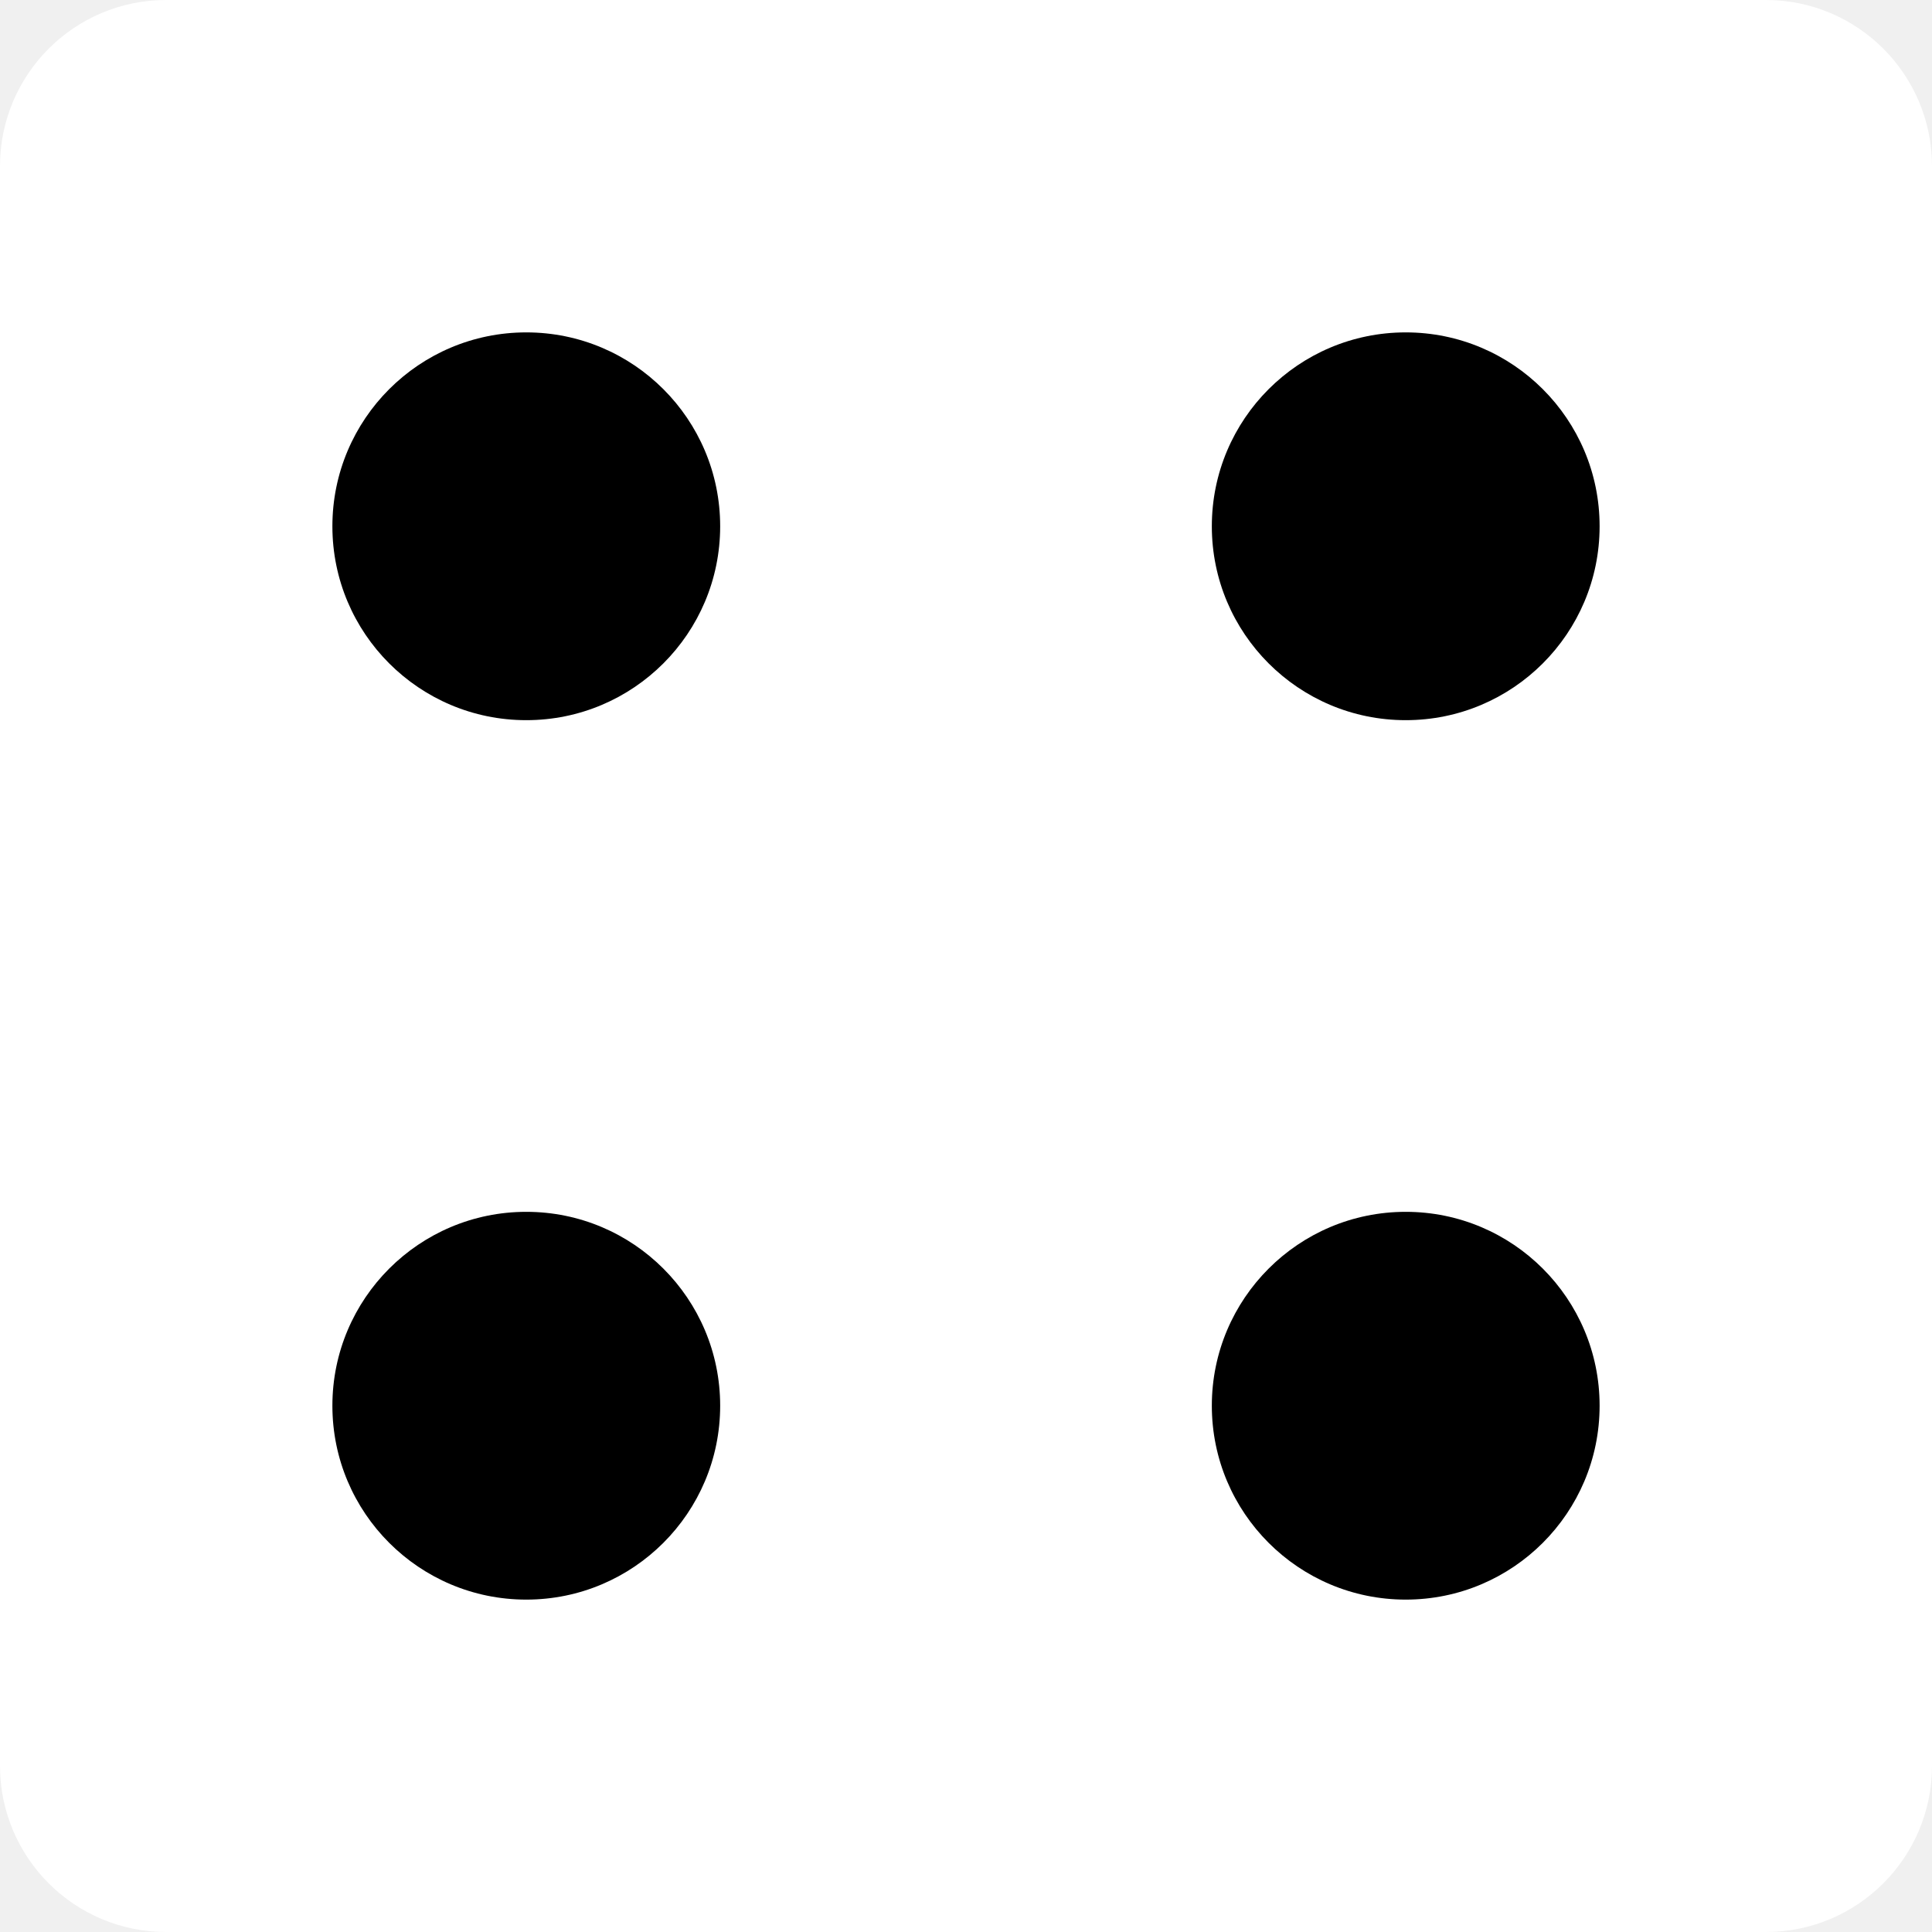
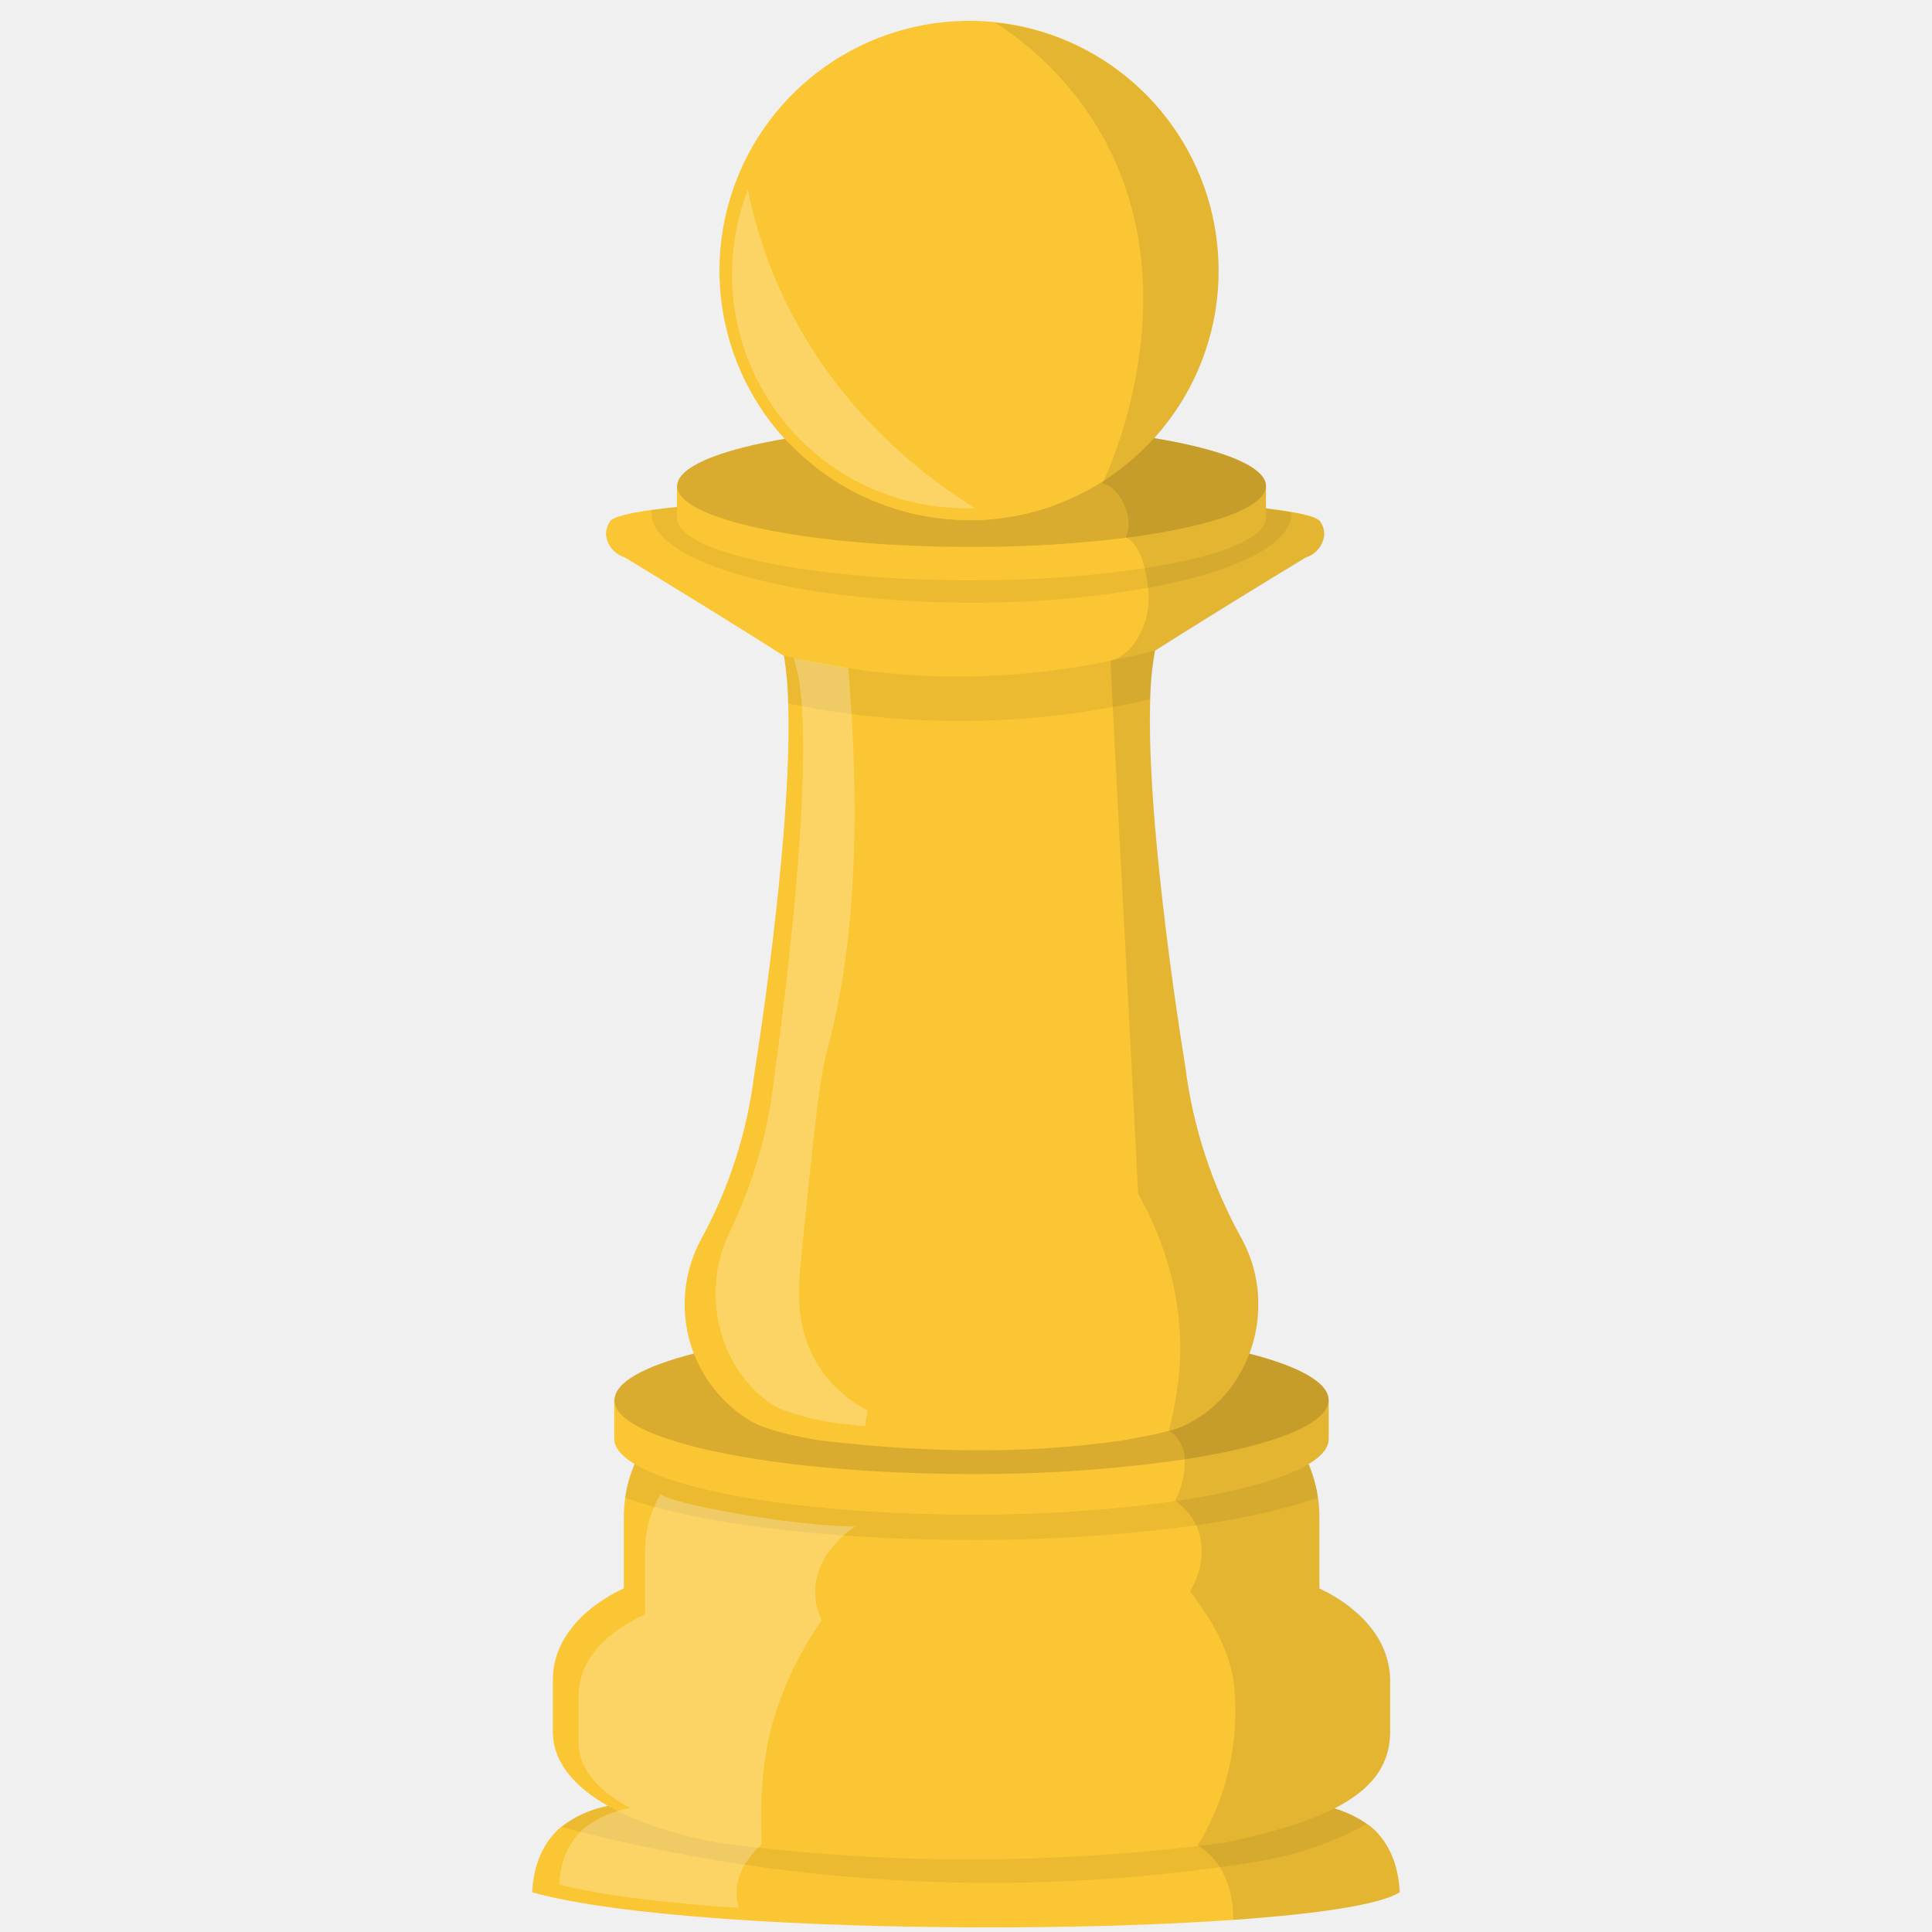
- <svg xmlns="http://www.w3.org/2000/svg" width="279" height="279" viewBox="0 0 279 279" fill="none">
-   <rect width="279" height="279" rx="24" fill="white" />
-   <circle cx="76" cy="203" r="28" transform="rotate(90 76 203)" fill="black" />
-   <circle cx="76" cy="76" r="28" transform="rotate(90 76 76)" fill="black" />
-   <circle cx="203" cy="203" r="28" transform="rotate(90 203 203)" fill="black" />
-   <circle cx="203" cy="76" r="28" transform="rotate(90 203 76)" fill="black" />
+ <svg xmlns="http://www.w3.org/2000/svg" width="1080" zoomAndPan="magnify" viewBox="0 0 810 810" height="1080" preserveAspectRatio="xMidYMid meet" version="1.0">
+   <defs>
+     <filter x="0%" y="0%" width="100%" height="100%" id="facbe27b3f">
+       <feColorMatrix values="0 0 0 0 1 0 0 0 0 1 0 0 0 0 1 0 0 0 1 0" color-interpolation-filters="sRGB" />
+     </filter>
+     <clipPath id="222edc0452">
+       <path d="M 223.117 755 L 586.867 755 L 586.867 809 L 223.117 809 Z M 223.117 755 " clip-rule="nonzero" />
+     </clipPath>
+     <mask id="b69eb26544">
+       <g filter="url(#facbe27b3f)">
+         <rect x="-81" width="972" fill="#000000" y="-81" height="972" fill-opacity="0.07" />
+       </g>
+     </mask>
+     <clipPath id="a2a8870b46">
+       <rect x="0" width="342" y="0" height="37" />
+     </clipPath>
+     <mask id="0009869b3c">
+       <g filter="url(#facbe27b3f)">
+         <rect x="-81" width="972" fill="#000000" y="-81" height="972" fill-opacity="0.07" />
+       </g>
+     </mask>
+     <clipPath id="8a8b528388">
+       <rect x="0" width="293" y="0" height="71" />
+     </clipPath>
+     <mask id="fe5bbc3587">
+       <g filter="url(#facbe27b3f)">
+         <rect x="-81" width="972" fill="#000000" y="-81" height="972" fill-opacity="0.15" />
+       </g>
+     </mask>
+     <clipPath id="3b4719614e">
+       <path d="M 1 0.359 L 301.281 0.359 L 301.281 63 L 1 63 Z M 1 0.359 " clip-rule="nonzero" />
+     </clipPath>
+     <clipPath id="af16a898cd">
+       <rect x="0" width="302" y="0" height="65" />
+     </clipPath>
+     <mask id="37fad439f2">
+       <g filter="url(#facbe27b3f)">
+         <rect x="-81" width="972" fill="#000000" y="-81" height="972" fill-opacity="0.07" />
+       </g>
+     </mask>
+     <clipPath id="8963941cae">
+       <path d="M 2 0.16 L 270.68 0.16 L 270.68 46.961 L 2 46.961 Z M 2 0.16 " clip-rule="nonzero" />
+     </clipPath>
+     <clipPath id="bd5f836888">
+       <rect x="0" width="271" y="0" height="47" />
+     </clipPath>
+     <mask id="2f6d08b745">
+       <g filter="url(#facbe27b3f)">
+         <rect x="-81" width="972" fill="#000000" y="-81" height="972" fill-opacity="0.15" />
+       </g>
+     </mask>
+     <clipPath id="e16a02ff75">
+       <rect x="0" width="250" y="0" height="55" />
+     </clipPath>
+     <mask id="936293b3a3">
+       <g filter="url(#facbe27b3f)">
+         <rect x="-81" width="972" fill="#000000" y="-81" height="972" fill-opacity="0.07" />
+       </g>
+     </mask>
+     <clipPath id="709eecabcc">
+       <path d="M 1 1 L 157.559 1 L 157.559 32 L 1 32 Z M 1 1 " clip-rule="nonzero" />
+     </clipPath>
+     <clipPath id="74a9879414">
+       <rect x="0" width="158" y="0" height="33" />
+     </clipPath>
+     <clipPath id="f573f99d46">
+       <path d="M 416 8 L 586.867 8 L 586.867 807 L 416 807 Z M 416 8 " clip-rule="nonzero" />
+     </clipPath>
+     <mask id="e4c596f850">
+       <g filter="url(#facbe27b3f)">
+         <rect x="-81" width="972" fill="#000000" y="-81" height="972" fill-opacity="0.1" />
+       </g>
+     </mask>
+     <clipPath id="9f36f7c3a2">
+       <path d="M 1 1 L 170.867 1 L 170.867 797 L 1 797 Z M 1 1 " clip-rule="nonzero" />
+     </clipPath>
+     <clipPath id="e24812a202">
+       <rect x="0" width="171" y="0" height="799" />
+     </clipPath>
+     <mask id="b386ddfd56">
+       <g filter="url(#facbe27b3f)">
+         <rect x="-81" width="972" fill="#000000" y="-81" height="972" fill-opacity="0.25" />
+       </g>
+     </mask>
+     <clipPath id="d1d85da956">
+       <path d="M 0.238 1 L 103 1 L 103 135.121 L 0.238 135.121 Z M 0.238 1 " clip-rule="nonzero" />
+     </clipPath>
+     <clipPath id="4d723667e9">
+       <rect x="0" width="105" y="0" height="136" />
+     </clipPath>
+     <mask id="2175ba4ca7">
+       <g filter="url(#facbe27b3f)">
+         <rect x="-81" width="972" fill="#000000" y="-81" height="972" fill-opacity="0.25" />
+       </g>
+     </mask>
+     <clipPath id="802996bb9e">
+       <path d="M 1 0.281 L 65 0.281 L 65 323 L 1 323 Z M 1 0.281 " clip-rule="nonzero" />
+     </clipPath>
+     <clipPath id="463d7f9ec0">
+       <rect x="0" width="67" y="0" height="324" />
+     </clipPath>
+     <mask id="4c559e68d3">
+       <g filter="url(#facbe27b3f)">
+         <rect x="-81" width="972" fill="#000000" y="-81" height="972" fill-opacity="0.25" />
+       </g>
+     </mask>
+     <clipPath id="07c86cbf5a">
+       <path d="M 1 0.16 L 126 0.16 L 126 174 L 1 174 Z M 1 0.16 " clip-rule="nonzero" />
+     </clipPath>
+     <clipPath id="4d2196fabe">
+       <rect x="0" width="128" y="0" height="176" />
+     </clipPath>
+   </defs>
+   <g clip-path="url(#222edc0452)">
+     <path fill="#fbc633" d="M 586.844 793.398 C 586.844 793.398 586.742 793.398 586.707 793.398 C 578.531 798.586 552.129 802.457 516.93 804.93 C 456.691 809.148 370.352 809.234 303.633 804.465 C 269.832 802.043 241.082 798.379 223.309 793.398 L 223.152 793.398 C 223.43 786.828 225.09 775.348 234.199 766.844 C 234.199 766.844 234.547 766.516 235.238 765.977 C 240.801 761.695 247.012 758.812 253.875 757.332 L 254.844 757.145 C 264.145 755.414 284.527 754.742 313.625 755.156 C 338.332 755.535 369.297 756.66 405.051 758.613 C 421.699 757.73 437.312 757.023 451.73 756.469 C 462.473 756.055 472.535 755.738 481.918 755.52 C 492.672 755.258 502.492 755.121 511.309 755.105 C 533.457 755.105 548.93 755.828 556.262 757.402 C 557.402 757.645 558.492 757.938 559.547 758.234 C 564.449 759.668 569.004 761.844 573.203 764.75 C 574.156 765.402 575.07 766.113 575.938 766.879 C 584.91 775.348 586.535 786.828 586.844 793.398 Z M 586.844 793.398 " fill-opacity="1" fill-rule="nonzero" />
+   </g>
+   <g mask="url(#b69eb26544)">
+     <g transform="matrix(1, 0, 0, 1, 233, 754)">
+       <g clip-path="url(#a2a8870b46)">
+         <path fill="#131313" d="M 340.066 10.715 L 339.805 10.855 C 325.379 18.672 310.066 23.887 293.871 26.5 C 288.832 27.32 283.688 28.09 278.43 28.816 C 244.016 33.566 209.438 35.75 174.695 35.371 C 145.57 35.047 116.578 32.926 87.719 29.012 C 58.855 25.098 30.344 19.422 2.188 11.977 C 7.75 7.695 13.961 4.812 20.824 3.332 L 21.793 3.145 C 38.996 -0.125 94.18 0.465 171.945 4.543 C 188.598 3.664 204.207 2.953 218.629 2.398 C 228.793 2.191 238.855 1.875 248.812 1.449 C 259.566 1.191 269.387 1.051 278.207 1.035 C 300.352 1.035 315.828 1.762 323.156 3.332 C 324.297 3.574 325.387 3.871 326.441 4.164 C 331.336 5.613 335.879 7.797 340.066 10.715 Z M 340.066 10.715 " fill-opacity="1" fill-rule="nonzero" />
+       </g>
+     </g>
+   </g>
+   <path fill="#fbc633" d="M 553.133 636.121 L 553.133 663.246 C 553.133 664.109 553.133 664.977 553.133 665.805 C 552.25 688.68 539.387 702.113 517.844 712.121 L 517.516 712.277 C 510.512 715.43 503.344 718.141 496.008 720.422 C 492.125 721.184 488.234 721.887 484.34 722.531 C 459.363 726.793 434.207 728.992 408.871 729.137 C 389.27 729.238 369.742 728.051 350.297 725.574 C 339.727 724.238 329.18 722.508 318.656 720.387 L 317.844 720.164 C 311.176 718.332 304.727 715.918 298.5 712.918 C 279.273 703.582 262.727 688.145 261.551 665.77 C 261.551 664.922 261.551 664.043 261.551 663.211 L 261.551 636.121 C 261.555 633.348 261.75 630.586 262.141 627.84 C 262.848 622.977 264.164 618.285 266.082 613.766 C 266.824 612.035 267.656 610.309 268.555 608.684 C 269.004 607.871 269.469 607.059 269.953 606.262 L 270.059 606.105 C 271.164 604.309 272.371 602.582 273.672 600.918 C 274.086 600.383 274.5 599.863 274.934 599.348 C 275.367 598.828 275.816 598.328 276.266 597.844 C 276.922 597.082 277.629 596.355 278.34 595.645 C 280.977 593.004 283.852 590.641 286.953 588.562 C 290.059 586.484 293.336 584.727 296.785 583.297 C 300.234 581.863 303.793 580.781 307.457 580.047 C 311.117 579.316 314.816 578.949 318.555 578.945 L 495.957 578.945 C 502.676 578.949 509.195 580.102 515.512 582.402 L 516.254 582.68 L 516.824 582.906 L 517.137 583.027 L 517.742 583.285 L 518.484 583.578 L 520.004 584.254 L 520.664 584.582 L 521.234 584.859 C 522.012 585.238 522.773 585.637 523.531 586.051 L 524.812 586.777 L 526.16 587.59 L 527.18 588.246 L 527.785 588.66 L 528.805 589.352 L 529.566 589.891 L 530.395 590.512 L 531.141 591.098 C 531.918 591.703 532.695 592.328 533.438 592.984 L 534.164 593.641 C 534.672 594.078 535.156 594.527 535.617 594.988 L 536.328 595.68 L 536.586 595.941 C 537.434 596.789 538.316 597.668 539.039 598.586 L 539.68 599.348 C 540.113 599.863 540.527 600.367 540.941 600.902 C 541.359 601.438 542.066 602.371 542.672 603.133 C 545.027 606.457 546.996 609.996 548.586 613.75 C 548.949 614.578 549.277 615.477 549.586 616.273 C 549.898 617.066 550.211 618 550.488 618.848 C 550.938 620.301 551.332 621.77 551.68 623.273 C 551.887 624.172 552.078 625.004 552.234 625.988 C 552.336 626.594 552.441 627.215 552.527 627.82 C 552.93 630.574 553.133 633.34 553.133 636.121 Z M 553.133 636.121 " fill-opacity="1" fill-rule="nonzero" />
+   <path fill="#fbc633" d="M 582.781 704.102 L 582.781 726.059 C 582.781 740.582 574.398 750.59 559.406 758.199 C 553.102 761.301 546.586 763.859 539.855 765.875 C 532.125 768.277 523.465 770.438 513.922 772.496 C 510.066 772.996 506.227 773.48 502.371 773.93 L 499.898 774.207 C 469.727 777.672 439.453 779.461 409.078 779.566 C 385.484 779.66 361.996 778.695 338.609 776.68 C 330.277 775.965 321.965 775.125 313.68 774.156 C 309.285 773.637 304.906 773.062 300.539 772.426 C 292.332 770.949 284.266 768.926 276.332 766.359 C 268.867 763.984 261.703 760.902 254.844 757.109 C 241.254 749.379 231.781 739.094 231.781 725.988 L 231.781 704.102 C 231.777 701.84 232.02 699.602 232.508 697.391 C 233.406 693.297 234.988 689.48 237.242 685.945 C 239.77 682.035 242.812 678.574 246.371 675.574 C 250.973 671.668 256.016 668.461 261.5 665.945 C 266.637 663.57 271.957 661.727 277.457 660.41 C 285.062 658.609 292.773 657.715 300.59 657.73 L 513.922 657.73 C 521.875 657.715 529.719 658.641 537.449 660.516 C 542.812 661.816 548 663.629 553.012 665.945 C 556.453 667.543 559.746 669.41 562.883 671.547 C 564.688 672.793 566.414 674.133 568.07 675.574 C 571.629 678.574 574.672 682.035 577.199 685.945 C 579.453 689.48 581.035 693.297 581.934 697.391 C 582.453 699.598 582.734 701.836 582.781 704.102 Z M 582.781 704.102 " fill-opacity="1" fill-rule="nonzero" />
+   <g mask="url(#0009869b3c)">
+     <g transform="matrix(1, 0, 0, 1, 261, 577)">
+       <g clip-path="url(#8a8b528388)">
+         <path fill="#131313" d="M 291.527 50.84 C 278.836 55.473 261.355 59.484 240.523 62.473 C 209.254 66.723 177.84 68.766 146.281 68.613 L 142.91 68.613 C 121.957 68.527 101.953 67.625 83.555 66.055 C 48.738 63.078 19.691 57.684 1.02 50.855 C 1.727 45.996 3.043 41.305 4.961 36.781 C 5.703 35.055 6.535 33.324 7.434 31.699 C 7.883 30.887 8.348 30.074 8.832 29.277 C 9.977 27.43 11.215 25.652 12.551 23.938 C 12.965 23.402 13.379 22.883 13.812 22.363 C 14.246 21.844 14.695 21.344 15.145 20.859 C 15.801 20.098 16.508 19.371 17.219 18.664 C 19.863 16.012 22.742 13.641 25.855 11.559 C 28.969 9.473 32.258 7.715 35.719 6.281 C 39.18 4.844 42.746 3.762 46.422 3.035 C 50.098 2.305 53.809 1.941 57.555 1.945 L 234.957 1.945 C 241.676 1.949 248.195 3.102 254.512 5.402 L 255.254 5.68 L 255.824 5.906 L 256.137 6.027 L 256.742 6.285 L 257.484 6.578 L 259.004 7.254 L 259.664 7.582 L 260.234 7.859 C 261.012 8.238 261.773 8.637 262.531 9.051 L 263.812 9.777 L 265.16 10.59 L 266.18 11.246 L 266.785 11.66 L 267.805 12.352 L 268.566 12.891 L 269.395 13.512 L 270.141 14.098 C 270.934 14.703 271.695 15.328 272.438 15.984 L 273.164 16.641 C 273.668 17.074 274.152 17.539 274.617 17.988 L 275.328 18.68 C 276.262 19.633 277.16 20.602 278.039 21.586 L 278.68 22.348 C 279.113 22.863 279.527 23.367 279.926 23.902 C 280.324 24.438 281.066 25.371 281.656 26.133 C 284.008 29.457 285.98 32.996 287.566 36.75 C 287.93 37.578 288.258 38.477 288.57 39.273 C 288.883 40.066 289.191 41 289.469 41.848 C 289.918 43.301 290.316 44.77 290.66 46.273 C 290.871 47.172 291.059 48.004 291.215 48.988 C 291.336 49.609 291.441 50.234 291.527 50.84 Z M 291.527 50.84 " fill-opacity="1" fill-rule="nonzero" />
+       </g>
+     </g>
+   </g>
+   <path fill="#fbc633" d="M 557.004 586.949 C 557.012 587.078 557.012 587.203 557.004 587.332 C 556.727 592.207 551.004 596.82 541.031 600.918 C 530.52 605.223 515.285 608.957 496.754 611.812 C 467.094 616.09 437.281 618.141 407.316 617.965 L 402.301 617.965 C 381.105 617.812 361.016 616.758 342.949 614.977 C 312.988 612.02 288.523 607.059 273.586 600.938 C 264.023 597.012 258.352 592.602 257.66 587.953 C 257.637 587.625 257.637 587.297 257.66 586.969 C 257.66 579.566 270.145 572.789 290.996 567.465 C 304.953 564.059 319.07 561.574 333.352 560.012 C 350.883 557.938 370.629 556.555 391.688 556.125 C 396.875 556.02 402.059 555.949 407.387 555.949 C 436.691 555.789 465.859 557.742 494.887 561.812 C 504.617 563.215 514.254 565.117 523.793 567.516 C 544.555 572.789 557.004 579.621 557.004 586.949 Z M 557.004 586.949 " fill-opacity="1" fill-rule="nonzero" />
+   <path fill="#fbc633" d="M 557.004 587.332 L 557.004 603.234 C 557.004 606.918 554.031 610.465 548.586 613.766 C 538.09 620.109 518.348 625.539 492.777 629.324 C 464.41 633.242 435.914 635.113 407.281 634.945 L 405.898 634.945 C 384.77 634.945 364.699 633.941 346.512 632.211 C 309.027 628.754 279.652 621.977 265.961 613.695 C 260.516 610.395 257.559 606.781 257.559 603.168 C 257.559 600.039 257.559 591.066 257.559 587.867 L 257.559 586.727 C 257.559 584.461 273.359 581.297 296.562 578.41 C 308.043 576.992 321.32 575.645 335.395 574.5 C 353.582 573.051 373.102 571.961 391.773 571.547 C 396.961 571.441 402.145 571.371 407.211 571.371 C 436.309 571.344 465.324 572.855 494.262 575.902 C 502.664 576.82 510.566 577.84 517.863 578.93 C 531.098 580.68 544.117 583.457 556.918 587.262 Z M 557.004 587.332 " fill-opacity="1" fill-rule="nonzero" />
+   <path fill="#fbc633" d="M 557.004 587.332 L 557.004 603.234 C 557.004 606.918 554.031 610.465 548.586 613.766 C 538.09 620.109 518.348 625.539 492.777 629.324 C 464.41 633.242 435.914 635.113 407.281 634.945 L 405.898 634.945 C 384.77 634.945 364.699 633.941 346.512 632.211 C 309.027 628.754 279.652 621.977 265.961 613.695 C 260.516 610.395 257.559 606.781 257.559 603.168 C 257.559 600.039 257.559 591.066 257.559 587.867 L 257.559 586.727 C 257.559 584.461 273.359 581.297 296.562 578.41 C 308.043 576.992 321.32 575.645 335.395 574.5 C 353.582 573.051 373.102 571.961 391.773 571.547 C 396.961 571.441 402.145 571.371 407.211 571.371 C 436.309 571.344 465.324 572.855 494.262 575.902 C 502.664 576.82 510.566 577.84 517.863 578.93 C 531.098 580.68 544.117 583.457 556.918 587.262 Z M 557.004 587.332 " fill-opacity="1" fill-rule="nonzero" />
+   <g mask="url(#fe5bbc3587)">
+     <g transform="matrix(1, 0, 0, 1, 256, 555)">
+       <g clip-path="url(#af16a898cd)">
+         <g clip-path="url(#3b4719614e)">
+           <path fill="#131313" d="M 301.004 31.949 C 301.012 32.078 301.012 32.203 301.004 32.332 C 300.727 37.207 295.004 41.82 285.031 45.918 C 274.52 50.223 259.285 53.961 240.754 56.812 C 211.094 61.09 181.281 63.141 151.316 62.965 L 146.301 62.965 C 125.105 62.812 105.016 61.758 86.949 59.977 C 56.988 57.02 32.523 52.059 17.586 45.938 C 8.023 42.012 2.352 37.602 1.66 32.953 C 1.637 32.625 1.637 32.297 1.66 31.969 C 1.66 24.566 14.145 17.789 34.996 12.465 C 48.953 9.059 63.07 6.574 77.352 5.012 C 94.883 2.938 114.629 1.555 135.688 1.125 C 140.875 1.02 146.059 0.949 151.387 0.949 C 180.691 0.789 209.859 2.746 238.887 6.812 C 248.617 8.219 258.254 10.117 267.793 12.516 C 288.555 17.789 301.004 24.621 301.004 31.949 Z M 301.004 31.949 " fill-opacity="1" fill-rule="nonzero" />
+         </g>
+       </g>
+     </g>
+   </g>
+   <path fill="#fbc633" d="M 527.508 546.77 C 527.527 553.91 526.289 560.828 523.793 567.516 C 522.277 571.578 520.324 575.418 517.93 579.031 C 517.172 580.191 516.359 581.312 515.512 582.402 C 512.902 585.797 509.922 588.816 506.562 591.469 C 503.203 594.121 499.57 596.32 495.664 598.066 C 493.852 598.812 491.996 599.418 490.098 599.883 L 488.211 600.367 C 480.172 602.336 469.938 603.98 470.336 603.98 C 449.309 606.902 428.18 608.254 406.953 608.043 C 391.996 607.938 376.836 607.145 361.465 605.762 C 357.211 605.379 352.949 604.953 348.672 604.48 L 344.211 603.98 C 344.211 603.98 323.152 600.918 314.473 595.645 C 308.648 592.086 303.617 587.633 299.379 582.281 C 298.41 581.07 297.496 579.809 296.633 578.512 C 295.766 577.215 295.23 576.336 294.59 575.211 C 293.172 572.734 291.938 570.172 290.891 567.516 C 290.141 565.578 289.5 563.602 288.965 561.59 C 288.43 559.578 288.004 557.547 287.691 555.488 C 287.379 553.434 287.176 551.363 287.086 549.285 C 287 547.207 287.023 545.129 287.16 543.055 C 287.301 540.977 287.551 538.914 287.91 536.867 C 288.273 534.816 288.746 532.797 289.328 530.797 C 289.91 528.801 290.602 526.84 291.395 524.918 C 292.191 522.996 293.09 521.121 294.09 519.297 C 299.914 508.621 304.684 497.496 308.406 485.922 C 312.129 474.344 314.73 462.523 316.219 450.453 C 316.219 450.453 332.297 351.316 330.465 294.988 C 330.324 288.332 329.75 281.707 328.738 275.125 L 328.738 274.883 C 328.312 272.422 327.734 269.992 327.008 267.605 L 485.547 267.605 C 485.016 269.309 484.578 271.039 484.234 272.789 C 483.016 279.543 482.344 286.348 482.211 293.207 C 480.398 347.996 496.961 447.41 496.961 447.41 C 498.559 460.027 501.344 472.379 505.305 484.465 C 509.27 496.547 514.344 508.148 520.523 519.262 C 522.785 523.41 524.512 527.766 525.711 532.332 C 526.93 537.07 527.531 541.883 527.508 546.77 Z M 527.508 546.77 " fill-opacity="1" fill-rule="nonzero" />
+   <path fill="#fbc633" d="M 555.156 224.207 C 555.047 225.293 554.785 226.34 554.367 227.348 C 553.949 228.355 553.395 229.281 552.707 230.125 C 552.016 230.969 551.219 231.695 550.312 232.305 C 549.406 232.914 548.434 233.379 547.391 233.699 C 529.344 244.625 511.371 255.699 493.484 266.914 C 490.371 268.848 487.277 270.797 484.199 272.758 L 468.969 282.438 L 465.926 282.438 L 405 284.148 L 404.133 284.148 C 404.133 283.961 404.133 283.77 404.133 283.578 C 403.875 278.219 403.598 272.879 403.34 267.535 C 403.074 262.566 402.828 257.598 402.598 252.633 L 402.129 243.312 C 401.887 238.629 401.664 233.926 401.422 229.238 L 400.852 217.984 C 400.676 214.227 400.492 210.477 400.297 206.73 L 400.297 206.523 L 404.602 206.625 L 408.906 206.73 C 420.352 207.023 435.203 207.457 451.023 208.059 C 457.23 208.285 463.574 208.562 469.938 208.855 C 489.094 209.738 508.266 210.895 523.41 212.312 C 525.969 212.574 528.41 212.832 530.727 213.109 C 534.703 213.574 538.262 214.078 541.34 214.598 C 548.082 215.754 552.441 217.066 553.441 218.539 C 554.609 220.246 555.18 222.137 555.156 224.207 Z M 555.156 224.207 " fill-opacity="1" fill-rule="nonzero" />
+   <path fill="#fbc633" d="M 408.922 206.523 L 408.922 206.73 C 408.164 222.047 407.395 237.359 406.625 252.668 C 406.105 263.168 405.582 273.66 405.051 284.148 L 404.188 284.148 L 340.34 282.422 C 332.168 277.211 323.973 272.023 315.754 266.859 C 297.875 255.656 279.906 244.586 261.844 233.648 C 260.805 233.328 259.828 232.859 258.922 232.254 C 258.02 231.645 257.219 230.918 256.527 230.074 C 255.836 229.23 255.281 228.305 254.859 227.297 C 254.441 226.289 254.176 225.242 254.066 224.156 C 254.066 222.113 254.645 220.246 255.793 218.555 C 257.004 216.723 263.473 215.098 273.203 213.801 C 303.789 209.566 366.723 207.543 400.312 206.676 L 404.617 206.574 Z M 408.922 206.523 " fill-opacity="1" fill-rule="nonzero" />
+   <g mask="url(#37fad439f2)">
+     <g transform="matrix(1, 0, 0, 1, 271, 206)">
+       <g clip-path="url(#bd5f836888)">
+         <g clip-path="url(#8963941cae)">
+           <path fill="#131313" d="M 270.359 8.664 L 270.359 9.391 C 270.359 13.715 267.711 17.879 262.82 21.754 C 253.086 29.465 234.465 36.016 210.363 40.461 C 185.855 44.746 161.16 46.816 136.281 46.668 L 131.598 46.668 C 114.961 46.516 98.387 45.426 81.871 43.398 C 48.297 39.25 21.984 31.383 9.727 21.684 C 4.852 17.812 2.188 13.645 2.188 9.32 C 2.188 8.891 2.188 8.371 2.188 7.781 C 5.387 7.332 8.965 6.918 12.82 6.52 C 14.93 6.297 17.125 6.09 19.391 5.898 C 39.844 4.047 66.277 2.77 90.137 1.871 C 104.852 1.336 118.559 0.938 129.297 0.66 L 129.297 0.453 L 133.602 0.555 L 137.906 0.453 L 137.906 0.66 C 149.352 0.953 164.203 1.387 180.023 1.992 C 186.23 2.215 192.574 2.492 198.938 2.785 C 218.094 3.668 237.266 4.828 252.41 6.246 C 254.969 6.504 257.41 6.762 259.727 7.039 C 263.668 7.645 267.281 8.145 270.359 8.664 Z M 270.359 8.664 " fill-opacity="1" fill-rule="nonzero" />
+         </g>
+       </g>
+     </g>
+   </g>
+   <path fill="#fbc633" d="M 530.742 204.016 L 530.742 217.121 C 530.742 220.164 528.305 223.086 523.828 225.766 C 515.457 230.812 500.02 235.152 480.016 238.246 C 455.902 241.742 431.664 243.418 407.297 243.277 L 402.113 243.277 C 386.152 243.141 370.992 242.363 357.16 241.047 C 326.246 238.125 302.027 232.594 290.734 225.781 C 286.242 223.051 283.82 220.129 283.82 217.137 C 283.82 216.152 283.82 214.477 283.82 212.609 C 283.82 209.617 283.82 206.176 283.82 204.516 L 283.82 203.582 C 283.82 201.715 296.855 199.105 315.996 196.668 C 323.137 195.785 331.105 194.938 339.594 194.16 L 348.016 193.453 C 363.004 192.242 379.133 191.344 394.504 190.996 C 398.809 190.996 403.062 190.859 407.23 190.859 C 428.133 190.859 448.168 191.809 466.012 193.332 L 472.93 193.969 C 482.125 194.867 490.699 195.922 498.41 197.082 C 509.328 198.551 520.062 200.859 530.621 203.996 Z M 530.742 204.016 " fill-opacity="1" fill-rule="nonzero" />
+   <path fill="#fbc633" d="M 530.742 203.703 C 530.75 203.809 530.75 203.91 530.742 204.016 C 530.586 206.953 528.012 209.773 523.445 212.383 C 521.547 213.449 519.586 214.395 517.566 215.219 C 507.352 219.402 491.633 222.93 472.617 225.402 C 451.109 228.051 429.52 229.344 407.852 229.273 L 401.488 229.273 C 384.633 229.117 368.641 228.254 354.254 226.836 C 329.551 224.383 309.305 220.301 297.062 215.254 C 294.781 214.336 292.578 213.25 290.461 212.004 C 286.586 209.652 284.32 207.145 283.922 204.535 C 283.906 204.27 283.906 204.004 283.922 203.738 C 283.922 197.637 294.297 192.035 311.414 187.641 C 316.602 186.312 322.531 185.082 328.961 183.977 C 334.391 183.059 340.199 182.246 346.25 181.504 C 360.703 179.777 376.992 178.668 394.348 178.305 C 398.602 178.203 402.992 178.168 407.297 178.168 C 428.34 178.094 449.312 179.281 470.215 181.73 C 474.984 182.316 479.551 182.957 483.871 183.664 C 491.062 184.859 497.617 186.191 503.375 187.676 C 520.488 192.035 530.742 197.617 530.742 203.703 Z M 530.742 203.703 " fill-opacity="1" fill-rule="nonzero" />
+   <g mask="url(#2f6d08b745)">
+     <g transform="matrix(1, 0, 0, 1, 282, 176)">
+       <g clip-path="url(#e16a02ff75)">
+         <path fill="#131313" d="M 248.742 27.703 C 248.75 27.809 248.75 27.91 248.742 28.016 C 248.586 30.953 246.012 33.773 241.445 36.383 C 239.547 37.449 237.586 38.395 235.566 39.219 C 225.352 43.402 209.633 46.93 190.617 49.402 C 169.109 52.051 147.52 53.344 125.852 53.273 L 119.488 53.273 C 102.633 53.117 86.641 52.254 72.254 50.836 C 47.551 48.383 27.305 44.301 15.062 39.254 C 12.781 38.336 10.578 37.25 8.461 36.004 C 4.586 33.652 2.32 31.145 1.922 28.535 C 1.906 28.27 1.906 28.004 1.922 27.738 C 1.922 21.637 12.297 16.035 29.414 11.641 C 34.602 10.312 40.531 9.082 46.961 7.977 C 52.391 7.059 58.199 6.246 64.25 5.504 C 78.703 3.777 94.992 2.668 112.348 2.305 C 116.602 2.203 120.992 2.168 125.297 2.168 C 146.34 2.094 167.312 3.281 188.215 5.73 C 192.984 6.316 197.551 6.957 201.871 7.664 C 209.062 8.859 215.617 10.191 221.375 11.676 C 238.488 16.035 248.742 21.617 248.742 27.703 Z M 248.742 27.703 " fill-opacity="1" fill-rule="nonzero" />
+       </g>
+     </g>
+   </g>
+   <path fill="#fbc633" d="M 510.879 113.453 C 510.887 119.527 510.371 125.555 509.328 131.539 C 508.289 137.523 506.734 143.371 504.672 149.082 C 502.609 154.793 500.062 160.285 497.043 165.551 C 494.02 170.82 490.562 175.785 486.672 180.449 C 485.773 181.523 484.84 182.594 483.891 183.633 C 482.004 185.723 480.051 187.727 477.992 189.648 C 476.402 191.168 474.762 192.621 473.066 194.023 L 471.699 195.145 C 470.266 196.285 468.812 197.395 467.324 198.449 C 465.84 199.504 464.301 200.574 462.746 201.578 C 458.992 203.988 455.105 206.152 451.074 208.059 L 448.223 209.355 C 446.875 209.945 445.523 210.5 444.16 211.086 C 436.215 214.18 428.016 216.262 419.555 217.328 C 416.512 217.727 413.438 217.969 410.324 218.09 L 406.262 218.09 C 404.531 218.09 402.684 218.09 400.902 217.949 C 389.777 217.371 379.023 215.066 368.641 211.035 C 367.066 210.43 365.527 209.789 363.988 209.113 L 361.188 207.816 C 355.562 205.145 350.227 201.98 345.18 198.328 C 343.656 197.238 342.172 196.113 340.719 194.867 L 339.68 194.023 C 337.727 192.414 335.844 190.754 334.027 189.008 C 332.211 187.262 330.57 185.551 328.84 183.82 C 327.805 182.68 326.785 181.523 325.781 180.363 C 324.027 178.25 322.359 176.074 320.777 173.828 C 319.195 171.586 317.703 169.285 316.301 166.922 C 314.902 164.562 313.594 162.148 312.383 159.688 C 311.172 157.223 310.059 154.715 309.043 152.164 C 308.031 149.613 307.117 147.027 306.305 144.402 C 305.496 141.781 304.789 139.133 304.188 136.453 C 303.582 133.773 303.086 131.078 302.695 128.359 C 302.305 125.641 302.023 122.914 301.848 120.172 C 301.672 117.434 301.602 114.691 301.645 111.945 C 301.684 109.203 301.832 106.461 302.086 103.73 C 302.34 100.996 302.703 98.277 303.172 95.57 C 303.641 92.867 304.215 90.184 304.895 87.523 C 305.574 84.863 306.359 82.234 307.246 79.637 C 308.133 77.039 309.121 74.48 310.207 71.961 C 311.297 69.438 312.48 66.965 313.762 64.539 C 315.047 62.109 316.422 59.738 317.891 57.418 C 319.359 55.098 320.918 52.84 322.562 50.645 C 324.211 48.449 325.941 46.32 327.754 44.258 C 329.57 42.199 331.461 40.211 333.43 38.301 C 335.402 36.387 337.445 34.555 339.559 32.805 C 341.672 31.055 343.852 29.387 346.098 27.809 C 348.344 26.23 350.645 24.738 353.008 23.34 C 355.371 21.941 357.785 20.637 360.25 19.43 C 362.715 18.219 365.223 17.109 367.773 16.098 C 370.328 15.086 372.914 14.176 375.539 13.371 C 378.16 12.562 380.812 11.855 383.492 11.258 C 386.172 10.656 388.871 10.164 391.586 9.777 C 394.305 9.391 397.035 9.109 399.773 8.938 C 402.512 8.762 405.258 8.699 408 8.742 C 410.746 8.785 413.484 8.934 416.219 9.191 C 418.949 9.449 421.668 9.816 424.375 10.289 C 427.078 10.758 429.762 11.336 432.418 12.02 C 435.336 12.781 438.219 13.656 441.062 14.648 C 443.598 15.543 446.094 16.535 448.555 17.625 C 451.012 18.711 453.426 19.895 455.793 21.168 C 458.16 22.441 460.477 23.805 462.738 25.258 C 465 26.711 467.203 28.246 469.348 29.867 C 471.492 31.492 473.57 33.191 475.582 34.977 C 477.594 36.758 479.535 38.613 481.406 40.547 C 483.277 42.477 485.07 44.48 486.785 46.551 C 488.5 48.617 490.133 50.75 491.688 52.949 C 493.238 55.145 494.703 57.395 496.078 59.703 C 497.457 62.012 498.746 64.371 499.941 66.777 C 501.137 69.188 502.238 71.637 503.246 74.129 C 504.254 76.621 505.164 79.148 505.977 81.711 C 506.789 84.273 507.504 86.863 508.117 89.48 C 508.73 92.102 509.242 94.738 509.652 97.395 C 510.062 100.051 510.371 102.719 510.574 105.402 C 510.777 108.082 510.879 110.766 510.879 113.453 Z M 510.879 113.453 " fill-opacity="1" fill-rule="nonzero" />
+   <g mask="url(#936293b3a3)">
+     <g transform="matrix(1, 0, 0, 1, 327, 271)">
+       <g clip-path="url(#74a9879414)">
+         <g clip-path="url(#709eecabcc)">
+           <path fill="#131313" d="M 157.184 1.773 C 155.965 8.527 155.289 15.332 155.16 22.191 C 150.145 23.344 144.961 24.418 139.602 25.406 C 127.281 27.676 114.879 29.297 102.395 30.266 C 85.84 31.508 69.281 31.605 52.711 30.555 C 36.145 29.5 19.73 27.312 3.465 23.988 C 3.324 17.332 2.75 10.707 1.738 4.125 L 1.738 3.883 C 5.367 4.766 10.176 5.871 15.172 6.855 C 35.668 10.859 56.355 12.793 77.238 12.648 L 78 12.648 C 98.379 12.387 118.551 10.191 138.512 6.062 C 144.875 4.77 151.059 3.328 157.062 1.738 Z M 157.184 1.773 " fill-opacity="1" fill-rule="nonzero" />
+         </g>
+       </g>
+     </g>
+   </g>
+   <g clip-path="url(#f573f99d46)">
+     <g mask="url(#e4c596f850)">
+       <g transform="matrix(1, 0, 0, 1, 416, 8)">
+         <g clip-path="url(#e24812a202)">
+           <g clip-path="url(#9f36f7c3a2)">
+             <path fill="#131313" d="M 170.844 785.398 C 170.844 785.398 170.742 785.398 170.707 785.398 C 162.527 790.586 136.129 794.457 100.93 796.93 C 101.117 793.047 100.746 789.219 99.809 785.445 C 98.875 781.672 97.414 778.109 95.43 774.766 C 93.094 771.129 90.09 768.168 86.422 765.879 L 86.164 765.707 C 89.801 759.773 92.82 753.547 95.223 747.016 C 97.766 740.156 99.586 733.109 100.695 725.879 C 101.801 718.645 102.168 711.379 101.793 704.07 C 101.793 702.531 101.621 700.977 101.465 699.402 C 99.734 680.988 88.133 666.328 82.949 659.137 C 84.789 656.152 86.121 652.953 86.941 649.543 C 87.586 646.875 87.859 644.172 87.77 641.434 C 87.711 637.941 86.965 634.605 85.523 631.422 C 83.496 627.273 80.582 623.891 76.777 621.273 L 76.637 621.168 C 78.059 618.492 79.113 615.68 79.805 612.73 C 80.496 609.777 80.801 606.789 80.719 603.762 C 80.703 602.57 80.543 601.398 80.238 600.246 C 79.934 599.094 79.492 598 78.914 596.957 C 78.336 595.918 77.641 594.961 76.824 594.094 C 76.008 593.227 75.098 592.473 74.098 591.832 C 75.832 584.941 77.141 577.977 78.02 570.93 L 78.332 567.953 C 78.758 563.238 78.91 558.512 78.781 553.777 C 78.434 542.496 76.598 531.457 73.285 520.668 C 70.305 510.824 66.27 501.43 61.18 492.488 C 57.723 423.332 54.023 357.047 50.531 288.477 C 50.305 283.859 50.062 279.227 49.84 274.645 C 49.754 272.918 49.668 271.031 49.562 269.234 L 49.562 268.941 C 54.301 267.902 58.207 264.219 60.922 259.656 C 62.375 257.234 63.5 254.672 64.297 251.961 C 65.09 249.25 65.527 246.484 65.605 243.664 C 65.605 242.195 65.605 240.465 65.348 238.582 C 65.086 235.828 64.633 233.105 63.98 230.422 C 62.617 224.887 60.266 219.684 56.547 217.523 L 55.996 217.227 C 58.398 212.043 56.84 205.629 53.938 200.977 C 51.758 197.52 48.75 194.977 46.242 194.684 C 46.348 194.477 46.484 194.148 46.691 193.699 C 47.367 192.195 48.594 189.395 50.152 185.504 C 51.379 182.305 52.797 178.363 54.23 173.816 C 63.773 143.543 74.129 86.023 37.891 36.055 C 32.898 29.215 27.324 22.887 21.164 17.074 C 15 11.262 8.359 6.062 1.238 1.477 C 6.383 2.016 11.461 2.926 16.473 4.211 C 19.387 4.969 22.27 5.848 25.117 6.836 C 27.098 7.539 29.055 8.297 30.988 9.113 C 32.926 9.93 34.832 10.805 36.715 11.738 C 38.598 12.672 40.449 13.66 42.273 14.703 C 44.098 15.746 45.887 16.844 47.645 17.996 C 49.398 19.148 51.121 20.352 52.805 21.605 C 54.488 22.863 56.137 24.168 57.742 25.52 C 59.348 26.875 60.91 28.277 62.434 29.727 C 63.953 31.172 65.43 32.668 66.863 34.203 C 68.293 35.742 69.676 37.32 71.016 38.941 C 72.352 40.562 73.637 42.219 74.875 43.918 C 76.109 45.617 77.297 47.352 78.43 49.121 C 79.562 50.891 80.641 52.691 81.664 54.523 C 82.688 56.359 83.656 58.223 84.566 60.113 C 85.477 62.008 86.332 63.926 87.129 65.871 C 87.926 67.812 88.664 69.781 89.34 71.77 C 90.02 73.754 90.637 75.762 91.191 77.789 C 91.75 79.812 92.246 81.855 92.68 83.91 C 93.113 85.965 93.488 88.031 93.797 90.109 C 94.105 92.188 94.355 94.27 94.539 96.363 C 94.723 98.457 94.844 100.555 94.902 102.652 C 94.961 104.754 94.957 106.852 94.891 108.953 C 94.82 111.051 94.691 113.148 94.496 115.238 C 94.301 117.332 94.043 119.414 93.727 121.492 C 93.406 123.566 93.023 125.633 92.578 127.684 C 92.137 129.738 91.633 131.777 91.062 133.801 C 90.496 135.82 89.871 137.824 89.184 139.812 C 88.496 141.797 87.75 143.758 86.945 145.699 C 86.141 147.641 85.277 149.555 84.355 151.441 C 83.438 153.328 82.461 155.188 81.426 157.02 C 80.395 158.848 79.309 160.645 78.168 162.41 C 77.027 164.172 75.836 165.902 74.59 167.594 C 73.344 169.285 72.051 170.938 70.707 172.555 C 69.809 173.625 68.875 174.699 67.922 175.734 C 75.117 176.926 81.668 178.258 87.426 179.746 C 104.559 184.137 114.812 189.723 114.812 195.809 C 114.82 195.91 114.82 196.016 114.812 196.117 L 114.812 205.281 C 118.789 205.75 122.348 206.25 125.426 206.77 C 132.168 207.926 136.527 209.242 137.531 210.711 C 138.688 212.398 139.266 214.266 139.258 216.312 C 139.148 217.398 138.887 218.445 138.469 219.453 C 138.055 220.461 137.5 221.387 136.809 222.23 C 136.117 223.074 135.32 223.801 134.418 224.41 C 133.512 225.016 132.539 225.484 131.496 225.805 C 113.445 236.73 95.477 247.801 77.59 259.016 C 74.477 260.953 71.383 262.898 68.305 264.859 C 67.086 271.613 66.41 278.418 66.281 285.277 C 64.465 340.066 81.027 439.48 81.027 439.48 C 82.629 452.098 85.41 464.449 89.375 476.531 C 93.34 488.617 98.41 500.219 104.594 511.332 C 106.855 515.48 108.582 519.836 109.781 524.402 C 111.012 529.141 111.625 533.961 111.613 538.855 C 111.629 545.996 110.391 552.914 107.895 559.602 C 128.645 564.91 141.109 571.707 141.109 579.07 C 141.117 579.199 141.117 579.324 141.109 579.453 L 141.109 595.355 C 141.109 599.039 138.133 602.586 132.688 605.887 C 133.051 606.715 133.379 607.617 133.691 608.41 C 134.004 609.207 134.312 610.141 134.59 610.988 C 135.039 612.438 135.438 613.91 135.781 615.414 C 135.992 616.312 136.18 617.141 136.336 618.129 C 136.441 618.73 136.543 619.355 136.629 619.961 C 137.035 622.707 137.234 625.465 137.234 628.242 L 137.234 655.367 C 137.234 656.23 137.234 657.098 137.234 657.926 C 140.68 659.523 143.969 661.391 147.109 663.527 C 148.91 664.773 150.641 666.117 152.293 667.555 C 155.855 670.559 158.898 674.016 161.422 677.93 C 163.68 681.465 165.258 685.281 166.16 689.375 C 166.637 691.586 166.879 693.82 166.887 696.082 L 166.887 718.059 C 166.887 732.582 158.5 742.59 143.512 750.199 C 148.414 751.633 152.969 753.809 157.168 756.715 C 158.125 757.371 159.035 758.078 159.902 758.844 C 168.91 767.348 170.535 778.828 170.844 785.398 Z M 170.844 785.398 " fill-opacity="1" fill-rule="nonzero" />
+           </g>
+         </g>
+       </g>
+     </g>
+   </g>
+   <g mask="url(#b386ddfd56)">
+     <g transform="matrix(1, 0, 0, 1, 306, 78)">
+       <g clip-path="url(#4d723667e9)">
+         <g clip-path="url(#d1d85da956)">
+           <path fill="#ffffff" d="M 102.75 135.09 L 99 135.09 C 97.27 135.09 95.645 135.09 93.984 134.953 C 83.562 134.445 73.48 132.312 63.746 128.555 C 62.277 128.004 60.824 127.398 59.391 126.828 C 58.492 126.445 57.66 126.031 56.762 125.617 C 51.492 123.105 46.492 120.141 41.754 116.73 C 40.32 115.711 38.938 114.637 37.57 113.551 L 36.586 112.754 C 34.77 111.25 33.008 109.676 31.297 108.051 C 29.582 106.426 28.027 104.836 26.488 103.125 C 25.504 102.051 24.551 100.965 23.617 99.855 C 22.227 98.18 20.891 96.461 19.609 94.695 C 18.332 92.93 17.113 91.125 15.953 89.281 C 14.793 87.434 13.699 85.551 12.664 83.633 C 11.629 81.715 10.66 79.766 9.758 77.781 C 8.852 75.797 8.016 73.789 7.246 71.75 C 6.477 69.711 5.773 67.648 5.141 65.562 C 4.508 63.477 3.945 61.371 3.453 59.25 C 2.957 57.129 2.535 54.988 2.184 52.84 C 1.836 50.688 1.555 48.527 1.348 46.359 C 1.141 44.188 1.004 42.016 0.941 39.836 C 0.879 37.656 0.891 35.48 0.973 33.301 C 1.055 31.125 1.207 28.953 1.434 26.785 C 1.66 24.617 1.961 22.457 2.328 20.312 C 2.699 18.164 3.141 16.031 3.652 13.91 C 4.164 11.793 4.746 9.695 5.398 7.613 C 6.051 5.535 6.77 3.48 7.559 1.445 C 11.145 19.355 17.121 36.426 25.484 52.656 C 48.082 96.59 82.418 122.332 102.75 135.09 Z M 102.75 135.09 " fill-opacity="1" fill-rule="nonzero" />
+         </g>
+       </g>
+     </g>
+   </g>
+   <g mask="url(#2175ba4ca7)">
+     <g transform="matrix(1, 0, 0, 1, 299, 275)">
+       <g clip-path="url(#463d7f9ec0)">
+         <g clip-path="url(#802996bb9e)">
+           <path fill="#ffffff" d="M 64.66 316.309 C 64.352 318.539 64.039 320.766 63.711 322.996 C 60.148 322.641 56.559 322.23 52.938 321.77 L 49.188 321.305 C 49.188 321.305 31.449 318.418 24.152 313.438 C 19.16 309.992 14.926 305.785 11.445 300.816 C 10.633 299.676 9.855 298.48 9.129 297.254 C 8.402 296.027 7.953 295.195 7.398 294.141 C 6.191 291.777 5.156 289.34 4.289 286.828 C 2.117 280.504 1.039 273.996 1.055 267.309 C 1.043 262.816 1.535 258.383 2.539 254.004 C 3.539 249.625 5.02 245.418 6.984 241.375 C 11.926 231.156 15.961 220.59 19.09 209.68 C 22.219 198.77 24.395 187.672 25.621 176.387 C 25.621 176.387 39.16 82.766 37.605 29.566 C 37.477 23.285 36.984 17.031 36.117 10.809 L 36.117 10.586 C 35.734 8.043 34.301 2.941 33.75 0.922 L 56.641 5.156 C 63.398 87.246 55.98 135.586 47.527 166.34 C 44.449 177.477 41.855 203.168 36.672 254.516 C 35.738 263.781 34.387 278.91 41.855 293.625 C 43.117 296.043 44.559 298.352 46.176 300.547 C 47.793 302.746 49.566 304.809 51.504 306.73 C 53.438 308.656 55.508 310.422 57.715 312.027 C 59.918 313.633 62.234 315.059 64.66 316.309 Z M 64.66 316.309 " fill-opacity="1" fill-rule="nonzero" />
+         </g>
+       </g>
+     </g>
+   </g>
+   <g mask="url(#4c559e68d3)">
+     <g transform="matrix(1, 0, 0, 1, 233, 626)">
+       <g clip-path="url(#4d2196fabe)">
+         <g clip-path="url(#07c86cbf5a)">
+           <path fill="#ffffff" d="M 109.465 35.258 C 108.82 38.047 108.621 40.863 108.875 43.711 C 109.172 47.078 110.043 50.289 111.488 53.344 C 102.59 66.082 95.883 79.883 91.363 94.75 C 90.914 96.238 90.5 97.723 90.117 99.227 C 87.691 109.43 86.379 119.777 86.176 130.262 C 85.984 136.867 86.176 142.691 86.332 147.051 C 84.117 149.453 77.309 155.695 76.098 164.199 C 75.555 167.5 75.809 170.738 76.855 173.918 C 45.184 171.789 18.246 168.539 1.582 164.113 L 1.441 164.113 C 1.719 158.305 3.273 148.121 11.816 140.582 C 11.816 140.582 12.145 140.289 12.785 139.805 C 18.055 136 23.875 133.461 30.246 132.18 L 31.164 132.008 C 18.422 125.094 9.551 116.031 9.551 104.344 L 9.551 84.809 C 9.547 82.801 9.773 80.816 10.227 78.863 C 11.078 75.203 12.559 71.82 14.668 68.711 C 17.055 65.207 19.902 62.121 23.211 59.465 C 27.566 55.992 32.297 53.145 37.402 50.922 C 37.402 50.18 37.402 49.434 37.402 48.656 L 37.402 24.676 C 37.402 22.219 37.59 19.777 37.957 17.348 C 38.617 13.016 39.852 8.855 41.656 4.863 C 42.348 3.324 43.957 0.367 43.957 0.367 C 46.43 3.93 97.641 13.82 125.648 13.992 C 123.781 14.961 112.336 23.035 109.465 35.258 Z M 109.465 35.258 " fill-opacity="1" fill-rule="nonzero" />
+         </g>
+       </g>
+     </g>
+   </g>
</svg>
